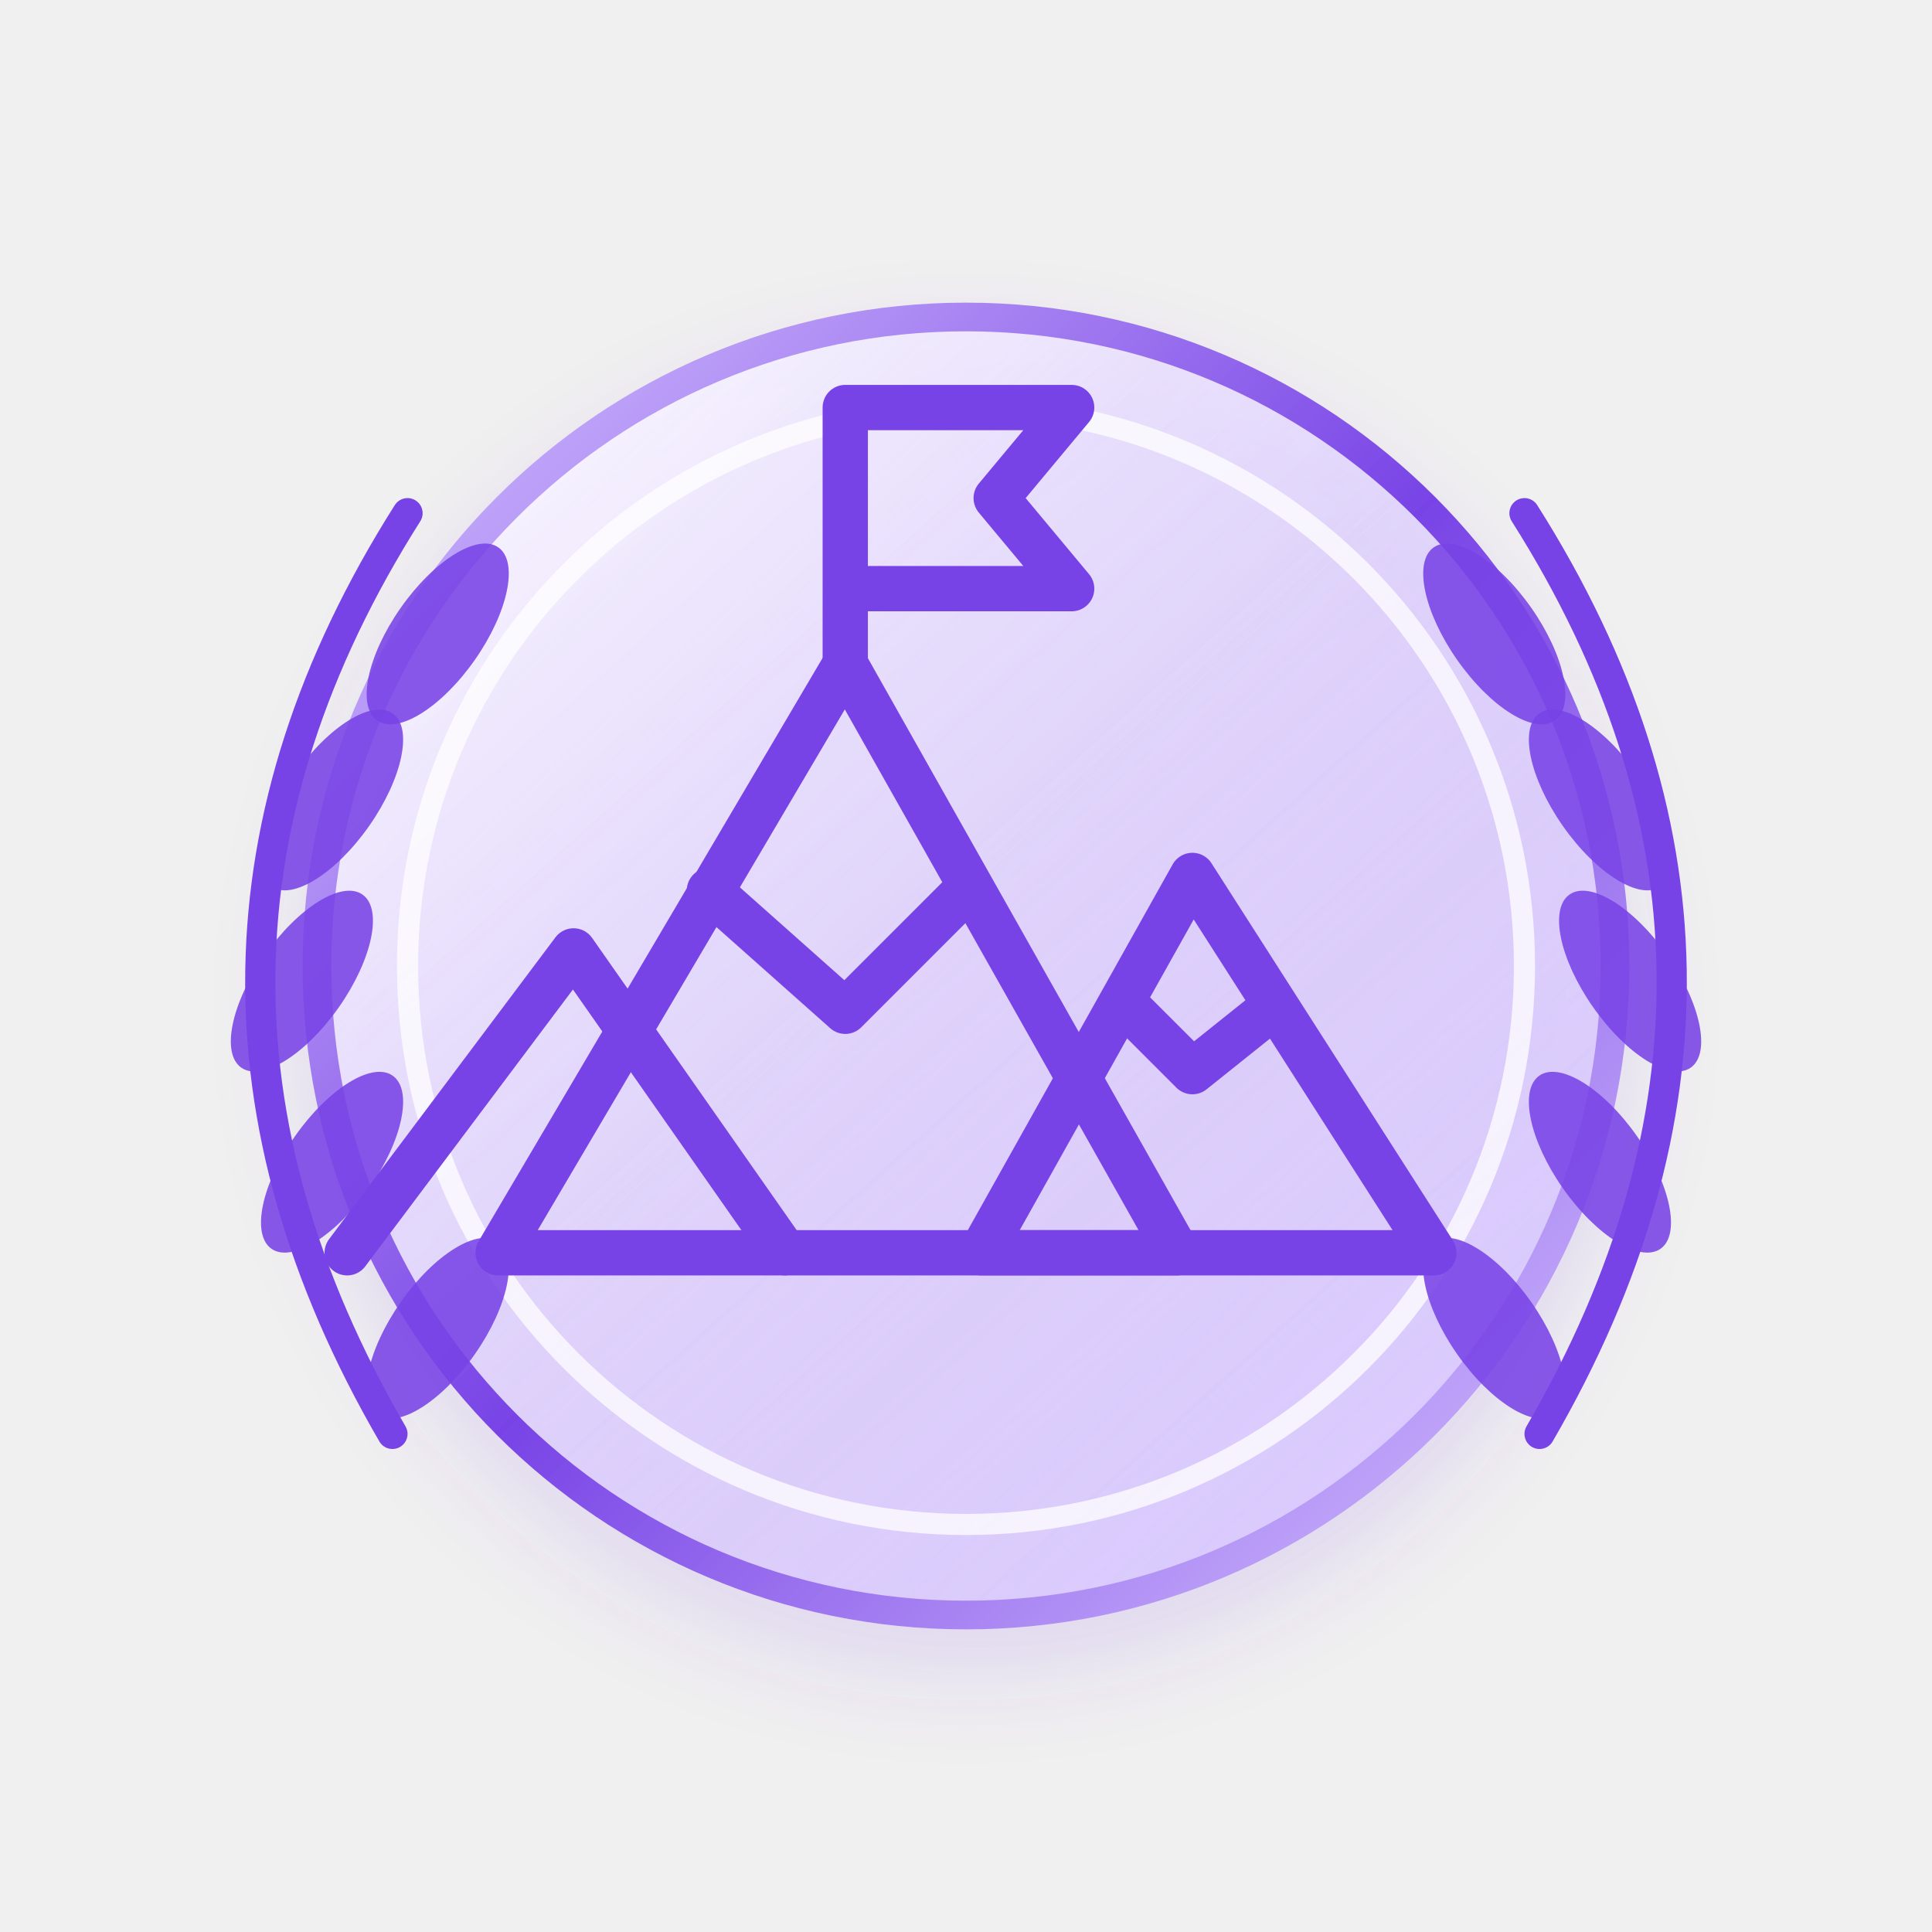
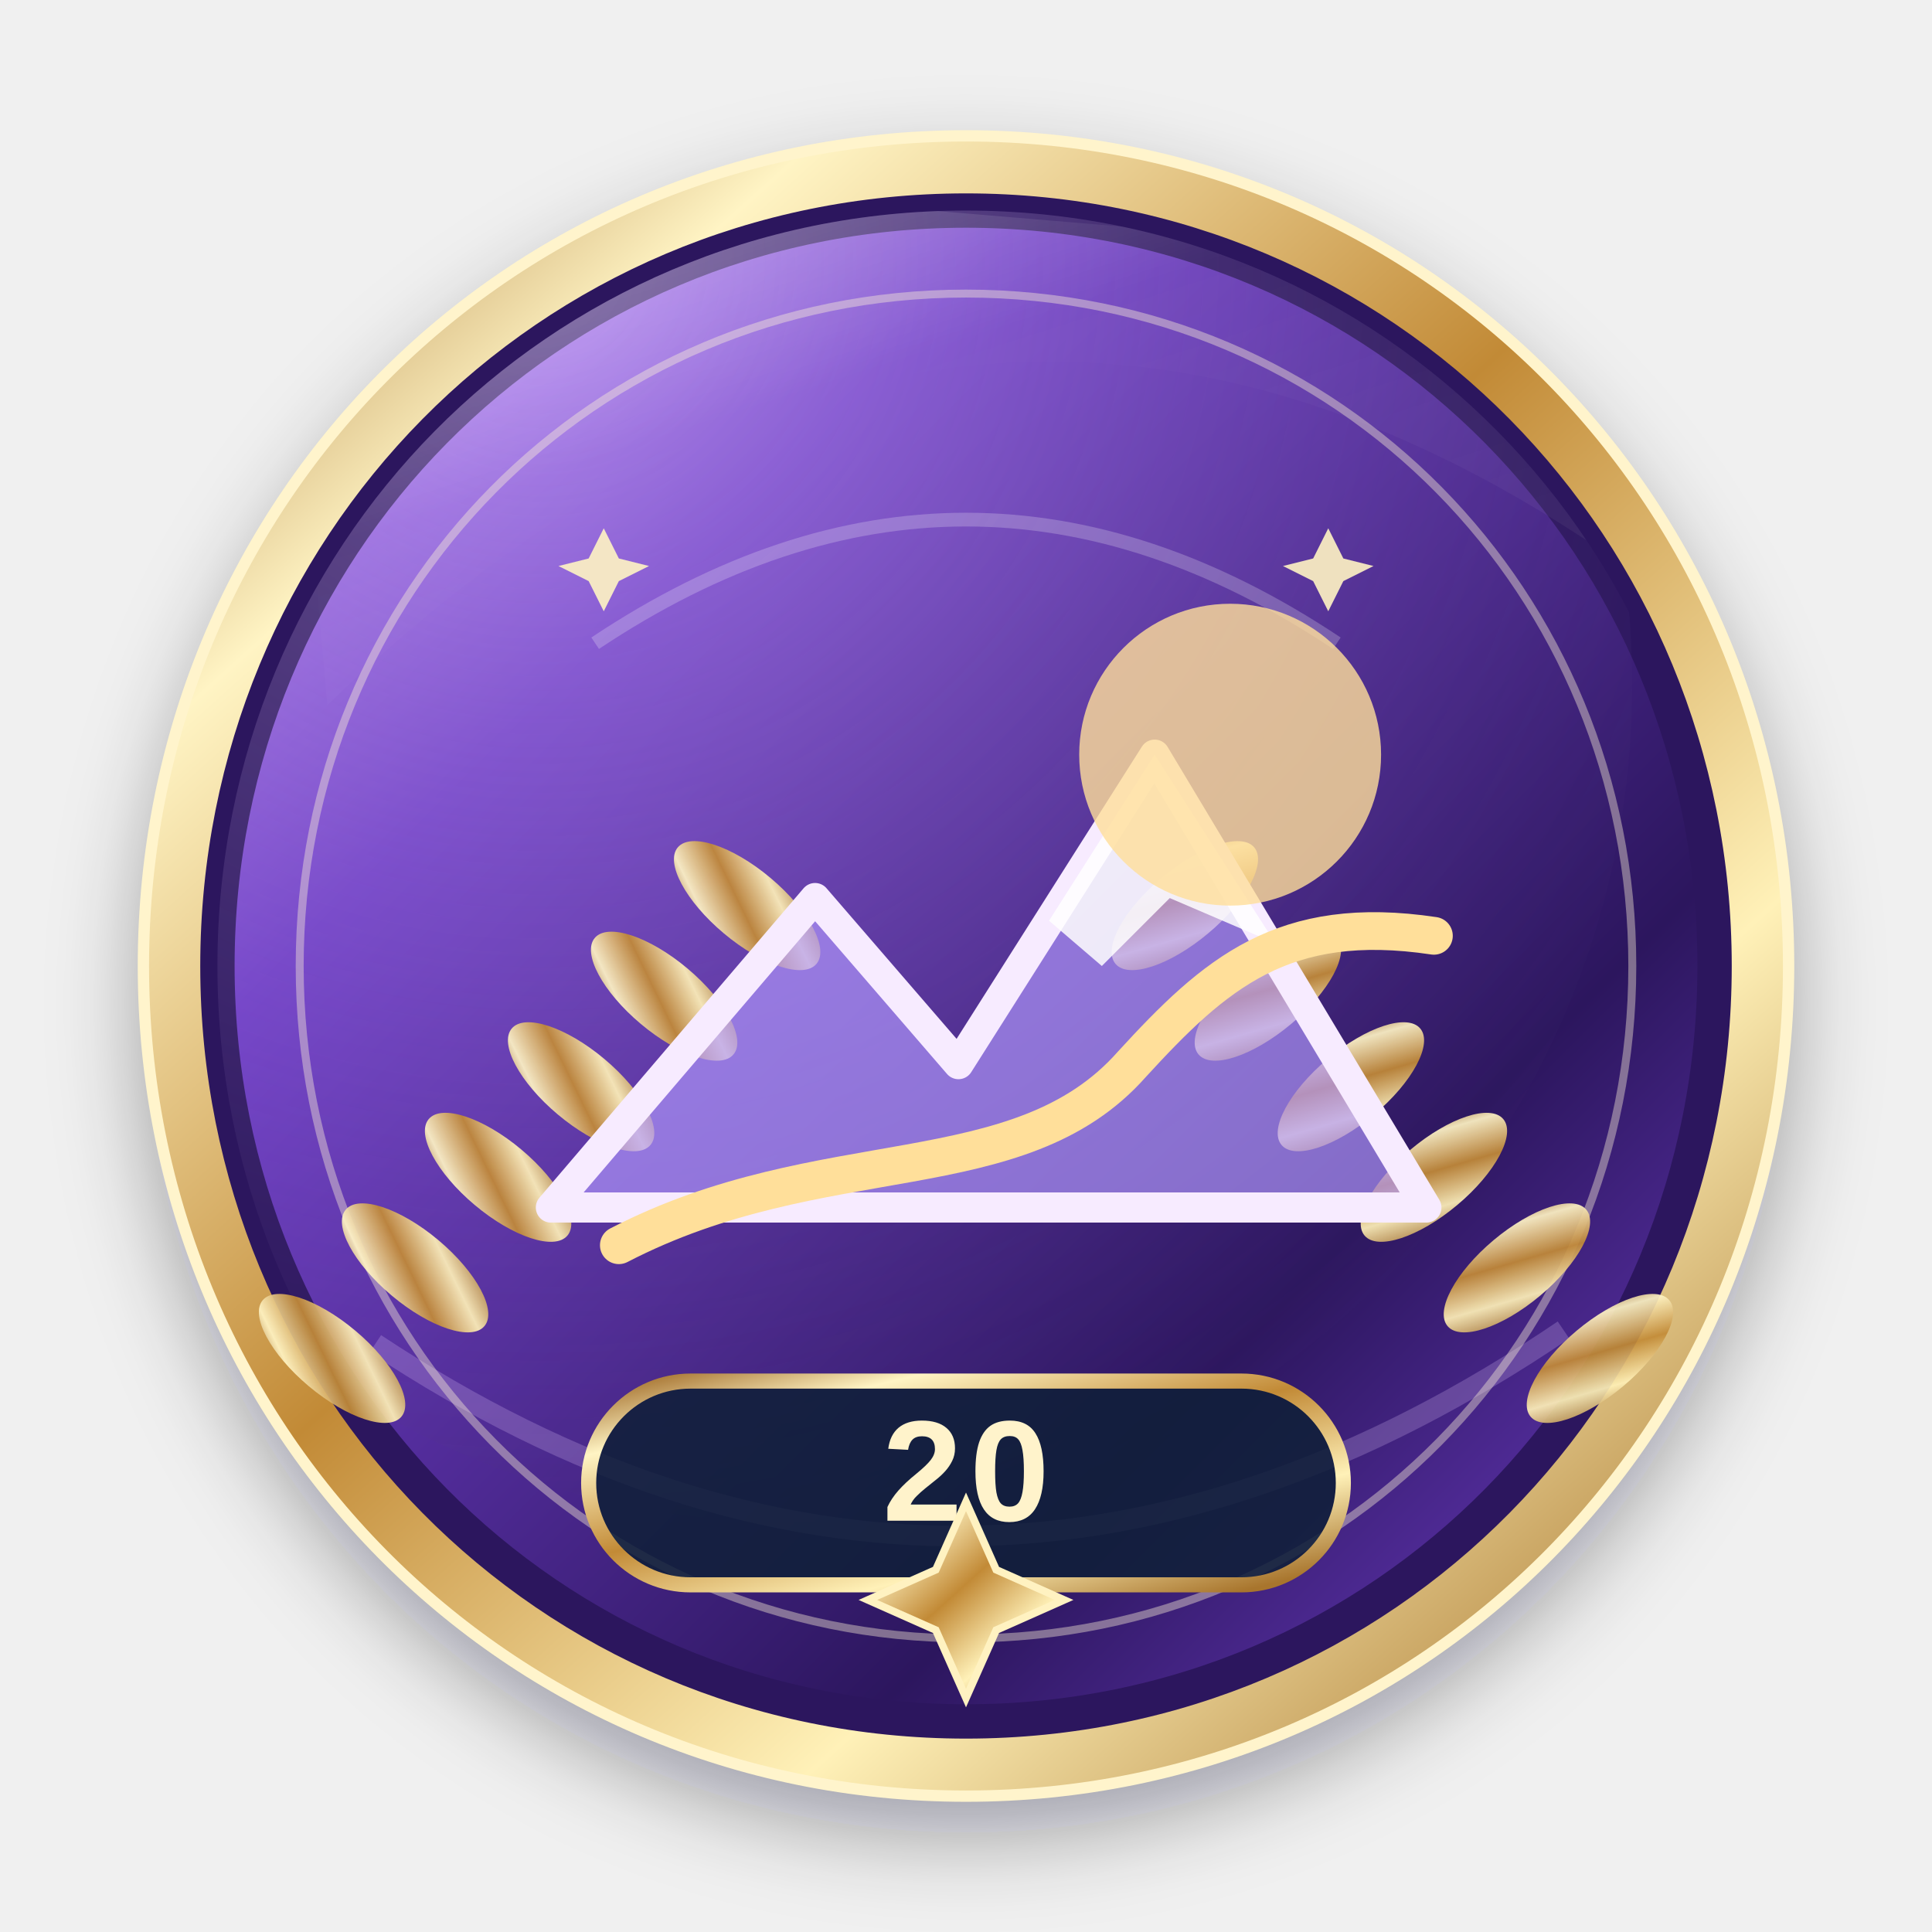
- <svg xmlns="http://www.w3.org/2000/svg" width="128" height="128" viewBox="0 0 128 128" role="img" aria-label="20 years of life funded">
+ <svg xmlns="http://www.w3.org/2000/svg" width="512" height="512" viewBox="0 0 256 256" role="img" aria-label="08 freedom 20 years">
  <defs>
-     <linearGradient id="face" x1=".05" y1="0" x2=".95" y2="1">
-       <stop stop-color="#FFFFFF" />
-       <stop offset=".55" stop-color="#D8C6FF" stop-opacity=".67" />
-       <stop offset="1" stop-color="#D8C6FF" stop-opacity=".92" />
+     <linearGradient id="base" x1="0" y1="0" x2="1" y2="1">
+       <stop stop-color="#c191ff" />
+       <stop offset=".27" stop-color="#7440d0" />
+       <stop offset=".72" stop-color="#2c165e" />
+       <stop offset="1" stop-color="#7440d0" />
    </linearGradient>
-     <linearGradient id="metal" x1="0" y1="0" x2="1" y2="1">
-       <stop stop-color="#D8C6FF" />
-       <stop offset=".5" stop-color="#7843E6" />
-       <stop offset="1" stop-color="#D8C6FF" />
+     <linearGradient id="gold" x1="0" y1="0" x2=".9" y2="1">
+       <stop stop-color="#9b631e" />
+       <stop offset=".2" stop-color="#fff4c4" />
+       <stop offset=".48" stop-color="#c28a36" />
+       <stop offset=".75" stop-color="#fff1b8" />
+       <stop offset="1" stop-color="#a8752d" />
+     </linearGradient>
+     <radialGradient id="glow" cx=".35" cy=".25" r=".88">
+       <stop stop-color="#e6ceff" stop-opacity=".40" />
+       <stop offset="1" stop-color="#2c165e" stop-opacity="0" />
+     </radialGradient>
+     <linearGradient id="shine" x1="0" y1="0" x2=".8" y2="1">
+       <stop stop-color="#fff" stop-opacity=".34" />
+       <stop offset=".45" stop-color="#fff" stop-opacity="0" />
+       <stop offset="1" stop-color="#fff" stop-opacity=".06" />
    </linearGradient>
    <filter id="shadow" x="-30%" y="-30%" width="160%" height="170%">
-       <feDropShadow dx="0" dy="3" stdDeviation="3" flood-color="#7843E6" flood-opacity=".16" />
+       <feDropShadow dx="0" dy="5" stdDeviation="6" flood-color="#09101f" flood-opacity=".35" />
    </filter>
+     <clipPath id="clip">
+       <path d="M128 18C189 18 237 67 237 128S189 238 128 238 19 189 19 128 67 18 128 18Z" />
+     </clipPath>
  </defs>
-   <circle cx="64" cy="64" r="43" fill="url(#face)" stroke="url(#metal)" stroke-width="1.9" filter="url(#shadow)" />
-   <circle cx="64" cy="64" r="37" fill="none" stroke="#fff" stroke-opacity=".75" stroke-width="1.4" />
-   <path d="M26 95 Q 8 64 27 34" stroke="#7843E6" stroke-width="2" fill="none" stroke-linecap="round" />
-   <ellipse cx="29" cy="42" rx="3" ry="7" transform="rotate(35 29 42)" fill="#7843E6" opacity=".88" />
-   <ellipse cx="22" cy="53" rx="3" ry="7" transform="rotate(35 22 53)" fill="#7843E6" opacity=".88" />
-   <ellipse cx="20" cy="65" rx="3" ry="7" transform="rotate(35 20 65)" fill="#7843E6" opacity=".88" />
-   <ellipse cx="22" cy="77" rx="3" ry="7" transform="rotate(35 22 77)" fill="#7843E6" opacity=".88" />
-   <ellipse cx="29" cy="88" rx="3" ry="7" transform="rotate(35 29 88)" fill="#7843E6" opacity=".88" />
-   <path d="M102 95 Q 120 64 101 34" stroke="#7843E6" stroke-width="2" fill="none" stroke-linecap="round" />
-   <ellipse cx="99" cy="42" rx="3" ry="7" transform="rotate(-35 99 42)" fill="#7843E6" opacity=".88" />
-   <ellipse cx="106" cy="53" rx="3" ry="7" transform="rotate(-35 106 53)" fill="#7843E6" opacity=".88" />
-   <ellipse cx="108" cy="65" rx="3" ry="7" transform="rotate(-35 108 65)" fill="#7843E6" opacity=".88" />
-   <ellipse cx="106" cy="77" rx="3" ry="7" transform="rotate(-35 106 77)" fill="#7843E6" opacity=".88" />
-   <ellipse cx="99" cy="88" rx="3" ry="7" transform="rotate(-35 99 88)" fill="#7843E6" opacity=".88" />
-   <g fill="none" stroke="#7843E6" stroke-width="3" stroke-linecap="round" stroke-linejoin="round">
-     <path d="M33 83 56 44 78 83Z" />
-     <path d="M47 59l9 8 8-8" />
-     <path d="M65 83 79 58 95 83Z" />
-     <path d="M75 67l4 4 5-4" />
-     <path d="M23 83 38 63 52 83" />
-     <path d="M56 44V27M56 27h15l-5 6 5 6H56" />
+   <path d="M128 18C189 18 237 67 237 128S189 238 128 238 19 189 19 128 67 18 128 18Z" fill="#4d341d" filter="url(#shadow)" />
+   <path d="M128 18C189 18 237 67 237 128S189 238 128 238 19 189 19 128 67 18 128 18Z" fill="url(#gold)" stroke="#fff4cc" stroke-width="1.5" />
+   <g transform="translate(128 128) scale(.91) translate(-128 -128)">
+     <path d="M128 18C189 18 237 67 237 128S189 238 128 238 19 189 19 128 67 18 128 18Z" fill="url(#base)" stroke="#2c165e" stroke-width="5" />
+     <g clip-path="url(#clip)">
+       <circle cx="103" cy="87" r="122" fill="url(#glow)" />
+       <path d="M35 90Q128 0 227 72L218 26 28 10Z" fill="url(#shine)" />
+       <path d="M42 183Q128 240 215 181" fill="none" stroke="#e6ceff" opacity=".22" stroke-width="3" />
+       <path d="M74 81Q128 45 182 81" stroke="#fff" opacity=".22" stroke-width="2" fill="none" />
+     </g>
  </g>
+   <path d="M128 18C189 18 237 67 237 128S189 238 128 238 19 189 19 128 67 18 128 18Z" fill="none" stroke="#fff6d7" stroke-opacity=".40" stroke-width="1.3" transform="translate(128 128) scale(.81) translate(-128 -128)" />
+   <ellipse cx="44.0" cy="180.0" rx="4.8" ry="12" transform="rotate(-50 44.0 180.0)" fill="url(#gold)" opacity=".92" />
+   <ellipse cx="55.0" cy="168.0" rx="4.8" ry="12" transform="rotate(-50 55.0 168.0)" fill="url(#gold)" opacity=".92" />
+   <ellipse cx="66.0" cy="156.0" rx="4.8" ry="12" transform="rotate(-50 66.0 156.0)" fill="url(#gold)" opacity=".92" />
+   <ellipse cx="77.0" cy="144.0" rx="4.8" ry="12" transform="rotate(-50 77.0 144.0)" fill="url(#gold)" opacity=".92" />
+   <ellipse cx="88.0" cy="132.0" rx="4.8" ry="12" transform="rotate(-50 88.0 132.0)" fill="url(#gold)" opacity=".92" />
+   <ellipse cx="99.0" cy="120.0" rx="4.8" ry="12" transform="rotate(-50 99.0 120.0)" fill="url(#gold)" opacity=".92" />
+   <ellipse cx="212.0" cy="180.0" rx="4.8" ry="12" transform="rotate(50 212.0 180.0)" fill="url(#gold)" opacity=".92" />
+   <ellipse cx="201.0" cy="168.0" rx="4.8" ry="12" transform="rotate(50 201.0 168.0)" fill="url(#gold)" opacity=".92" />
+   <ellipse cx="190.0" cy="156.0" rx="4.8" ry="12" transform="rotate(50 190.0 156.0)" fill="url(#gold)" opacity=".92" />
+   <ellipse cx="179.0" cy="144.0" rx="4.8" ry="12" transform="rotate(50 179.0 144.0)" fill="url(#gold)" opacity=".92" />
+   <ellipse cx="168.0" cy="132.0" rx="4.8" ry="12" transform="rotate(50 168.0 132.0)" fill="url(#gold)" opacity=".92" />
+   <ellipse cx="157.0" cy="120.0" rx="4.8" ry="12" transform="rotate(50 157.0 120.0)" fill="url(#gold)" opacity=".92" />
+   <path d="M80 70l2 4 4 1-4 2-2 4-2-4-4-2 4-1Z" fill="#fff4c3" opacity=".9" />
+   <path d="M176 70l2 4 4 1-4 2-2 4-2-4-4-2 4-1Z" fill="#fff4c3" opacity=".9" />
+   <path d="M73 160 108 119l19 22 26-41 36 60Z" fill="#b39aff" fill-opacity=".65" stroke="#f7ebff" stroke-width="4" stroke-linejoin="round" />
+   <path d="m139 122 14-22 16 25-14-6-9 9Z" fill="#fff" fill-opacity=".85" />
+   <path d="M82 165c27-14 53-7 68-24 11-12 20-20 40-17" fill="none" stroke="#ffdf9a" stroke-width="5" stroke-linecap="round" />
+   <circle cx="163" cy="100" r="20" fill="#ffdf9a" opacity=".8" />
+   <g>
+     <rect x="78" y="183" width="100" height="27" rx="13.5" fill="#101f39" fill-opacity=".87" stroke="url(#gold)" stroke-width="2" />
+     <text x="128" y="201.5" text-anchor="middle" font-family="Arial,Helvetica,sans-serif" font-size="19" font-weight="800" letter-spacing="1" fill="#fff3cb">20</text>
+   </g>
+   <path d="M128 225l4-9 9-4-9-4-4-9-4 9-9 4 9 4Z" fill="url(#gold)" stroke="#fff2c1" stroke-width="1" />
</svg>
